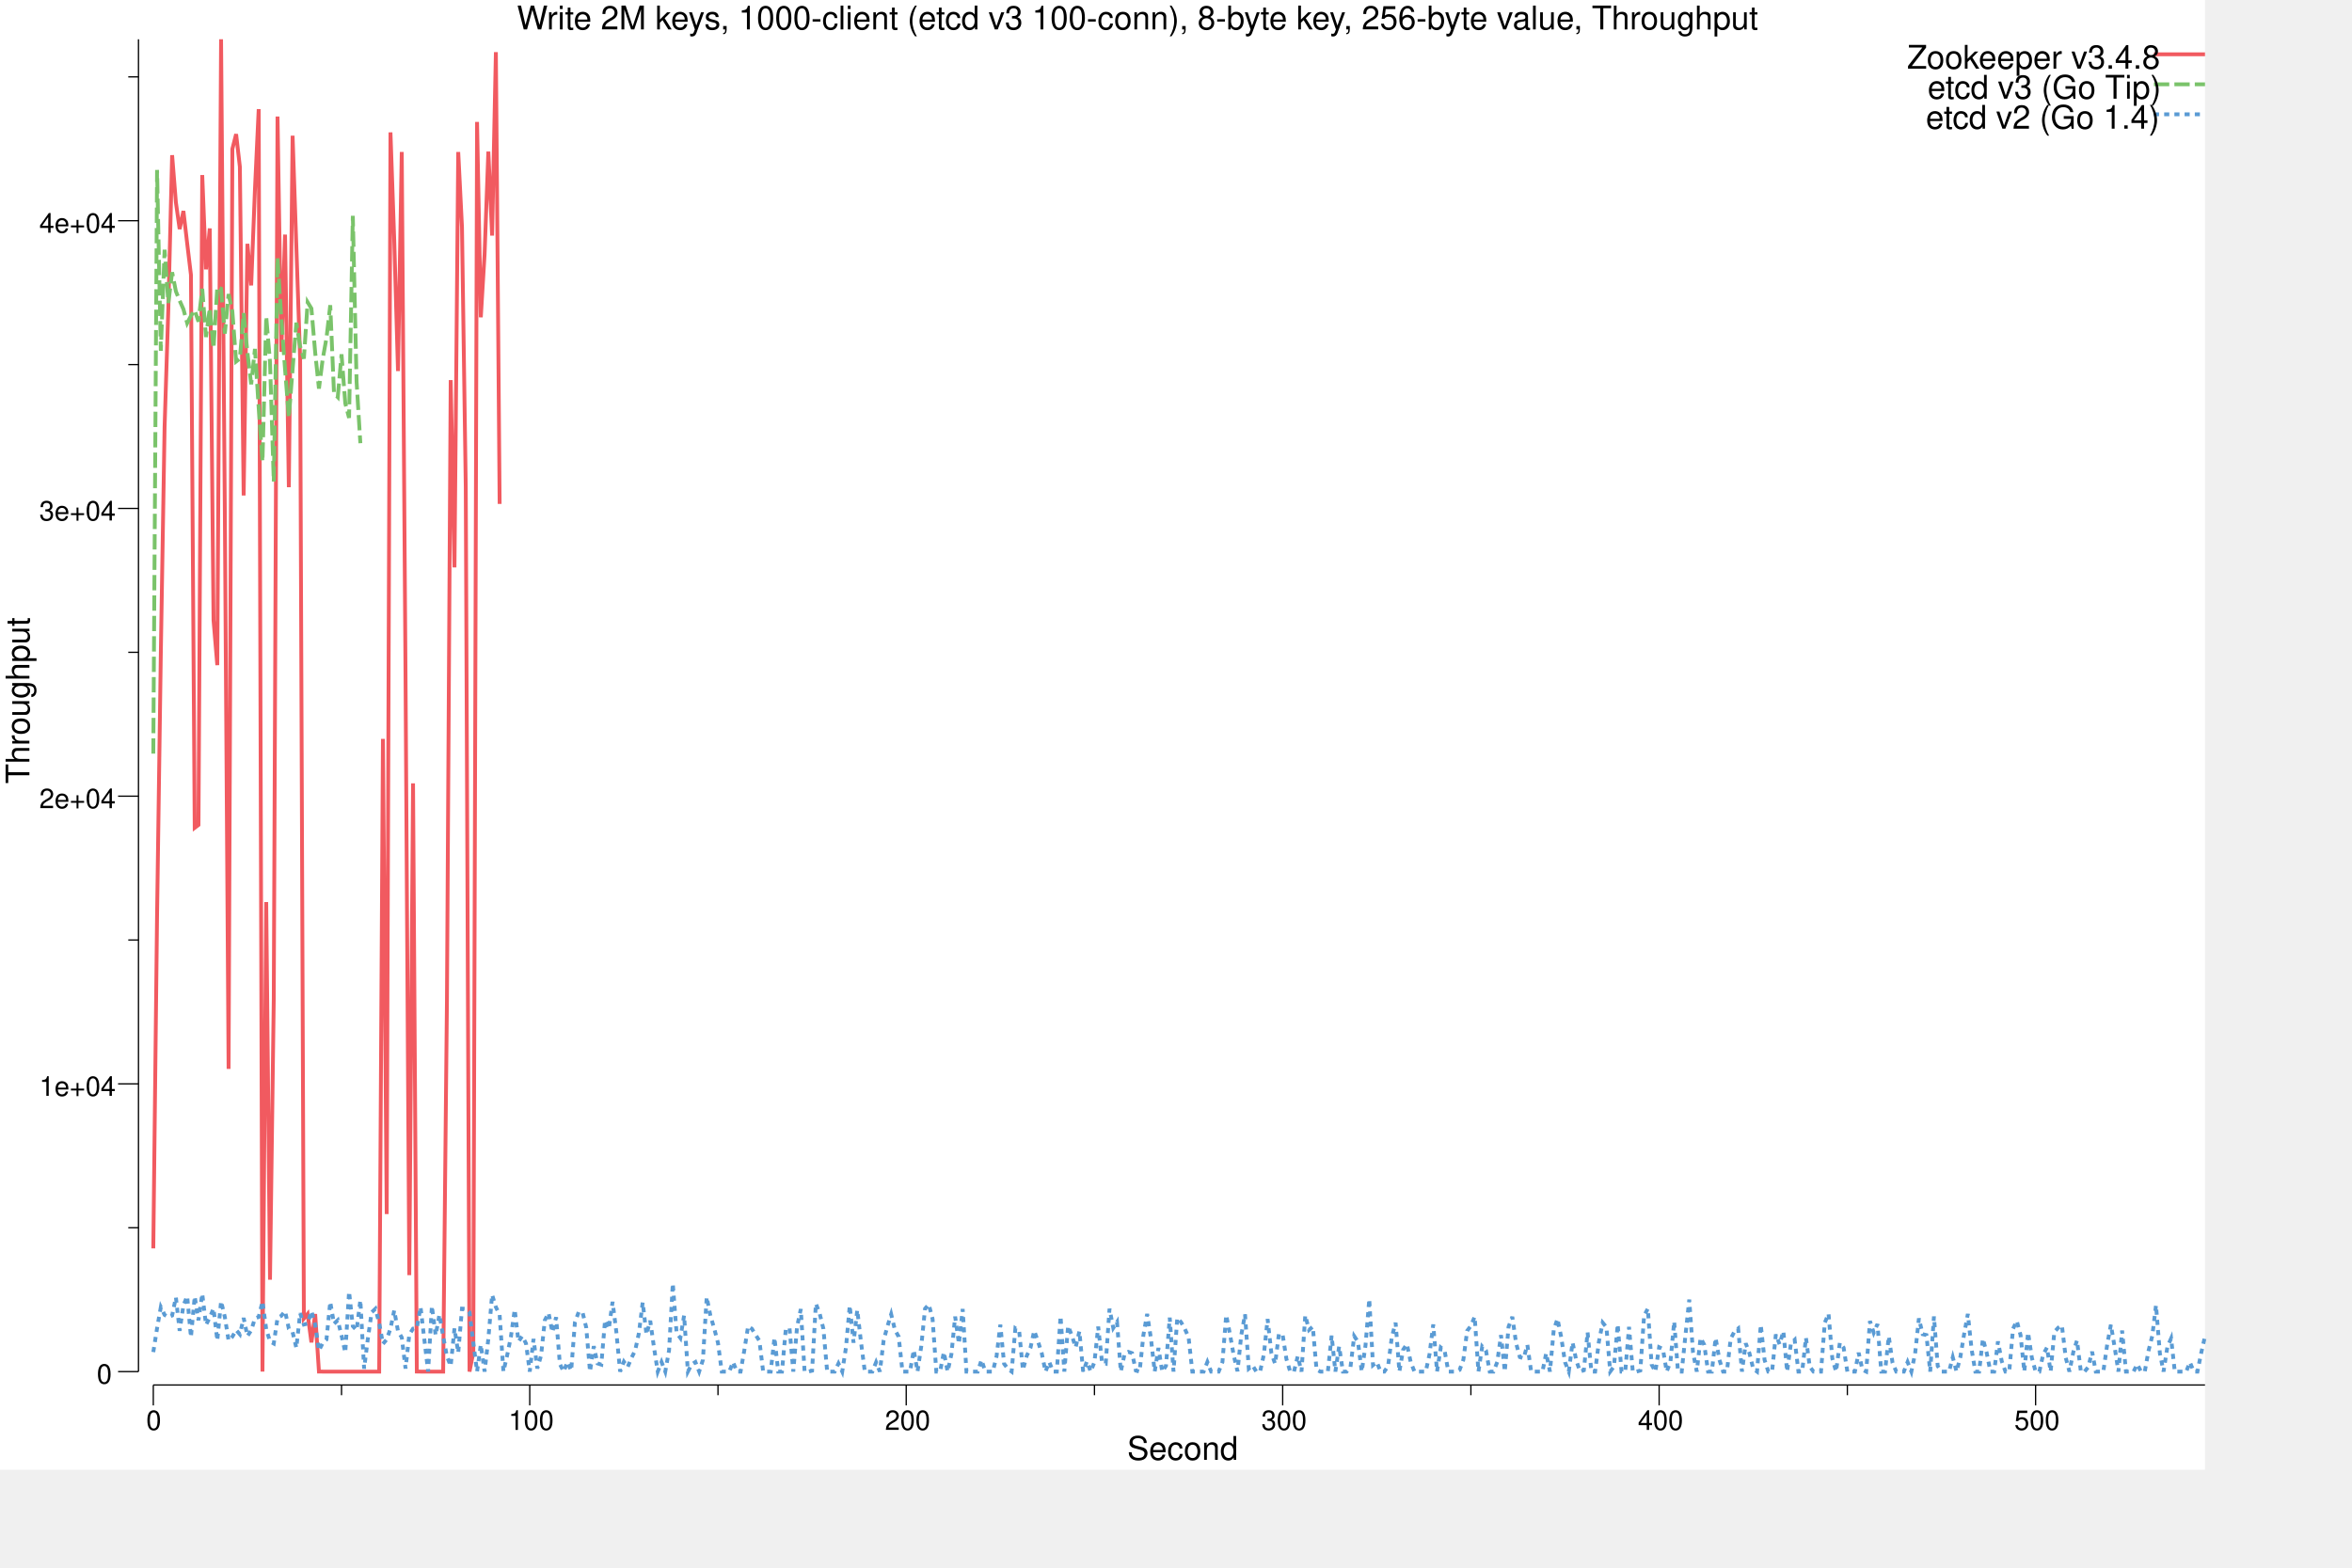
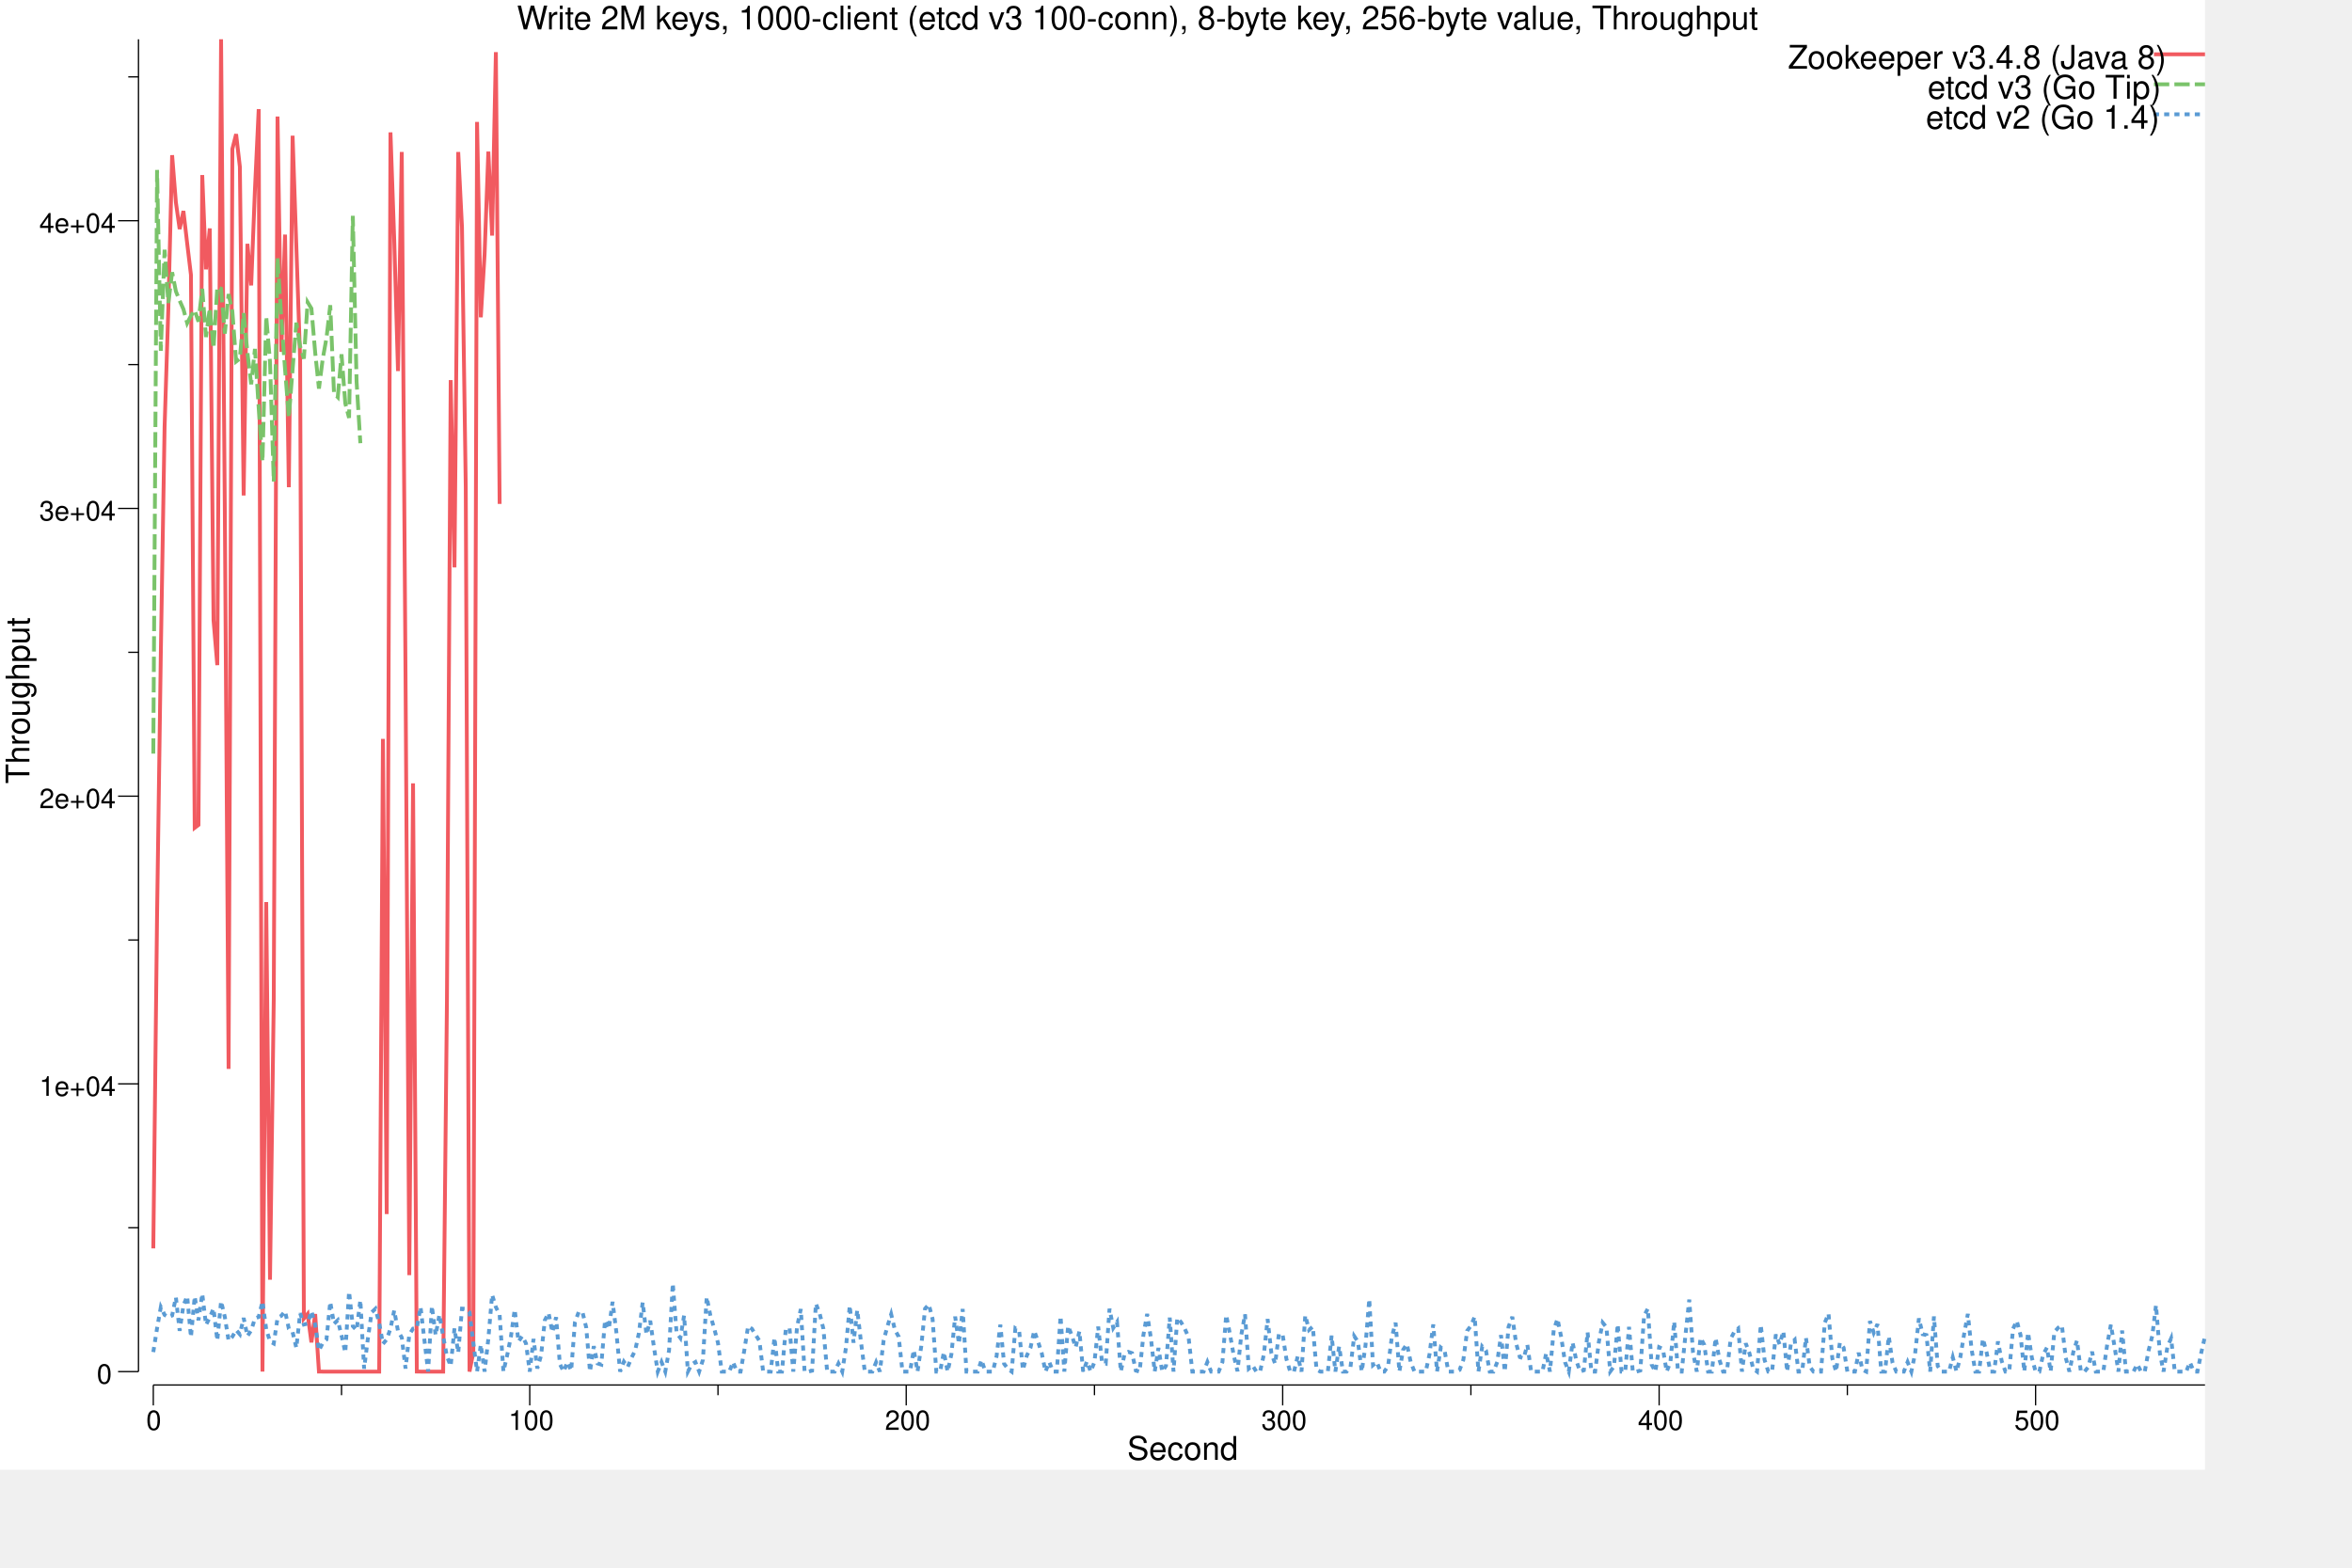
<svg xmlns="http://www.w3.org/2000/svg" width="12in" height="8in">
  <g transform="scale(1, -1) translate(0, -720)">
    <path d="M0,0L1080,0L1080,720L0,720Z" style="fill:#FFFFFF" />
    <text x="253.18" y="-705.6" transform="scale(1, -1)" style="font-family:Helvetica;font-weight:normal;font-style:normal;font-size:12pt">Write 2M keys, 1000-client (etcd v3 100-conn), 8-byte key, 256-byte value, Throughput</text>
    <text x="552.11" y="-4.849" transform="scale(1, -1)" style="font-family:Helvetica;font-weight:normal;font-style:normal;font-size:12pt">Second</text>
    <text x="71.609" y="-19.498" transform="scale(1, -1)" style="font-family:Helvetica;font-weight:normal;font-style:normal;font-size:10pt">0</text>
    <text x="249.05" y="-19.498" transform="scale(1, -1)" style="font-family:Helvetica;font-weight:normal;font-style:normal;font-size:10pt">100</text>
    <text x="433.43" y="-19.498" transform="scale(1, -1)" style="font-family:Helvetica;font-weight:normal;font-style:normal;font-size:10pt">200</text>
    <text x="617.82" y="-19.498" transform="scale(1, -1)" style="font-family:Helvetica;font-weight:normal;font-style:normal;font-size:10pt">300</text>
    <text x="802.21" y="-19.498" transform="scale(1, -1)" style="font-family:Helvetica;font-weight:normal;font-style:normal;font-size:10pt">400</text>
    <text x="986.6" y="-19.498" transform="scale(1, -1)" style="font-family:Helvetica;font-weight:normal;font-style:normal;font-size:10pt">500</text>
    <path d="M75.085,31.498L75.085,41.498" style="fill:none;stroke:#000000;stroke-width:0.625" />
    <path d="M259.47,31.498L259.47,41.498" style="fill:none;stroke:#000000;stroke-width:0.625" />
    <path d="M443.86,31.498L443.86,41.498" style="fill:none;stroke:#000000;stroke-width:0.625" />
    <path d="M628.25,31.498L628.25,41.498" style="fill:none;stroke:#000000;stroke-width:0.625" />
    <path d="M812.64,31.498L812.64,41.498" style="fill:none;stroke:#000000;stroke-width:0.625" />
    <path d="M997.03,31.498L997.03,41.498" style="fill:none;stroke:#000000;stroke-width:0.625" />
    <path d="M167.28,36.498L167.28,41.498" style="fill:none;stroke:#000000;stroke-width:0.625" />
    <path d="M351.67,36.498L351.67,41.498" style="fill:none;stroke:#000000;stroke-width:0.625" />
    <path d="M536.06,36.498L536.06,41.498" style="fill:none;stroke:#000000;stroke-width:0.625" />
    <path d="M720.44,36.498L720.44,41.498" style="fill:none;stroke:#000000;stroke-width:0.625" />
    <path d="M904.83,36.498L904.83,41.498" style="fill:none;stroke:#000000;stroke-width:0.625" />
    <path d="M75.085,41.498L1080,41.498" style="fill:none;stroke:#000000;stroke-width:0.625" />
    <g transform="rotate(90)">
      <text x="336.05" y="14.399" transform="scale(1, -1)" style="font-family:Helvetica;font-weight:normal;font-style:normal;font-size:12pt">Throughput</text>
    </g>
    <text x="47.404" y="-42.186" transform="scale(1, -1)" style="font-family:Helvetica;font-weight:normal;font-style:normal;font-size:10pt">0</text>
    <text x="19.248" y="-183.14" transform="scale(1, -1)" style="font-family:Helvetica;font-weight:normal;font-style:normal;font-size:10pt">1e+04</text>
    <text x="19.248" y="-324.09" transform="scale(1, -1)" style="font-family:Helvetica;font-weight:normal;font-style:normal;font-size:10pt">2e+04</text>
    <text x="19.248" y="-465.04" transform="scale(1, -1)" style="font-family:Helvetica;font-weight:normal;font-style:normal;font-size:10pt">3e+04</text>
    <text x="19.248" y="-605.99" transform="scale(1, -1)" style="font-family:Helvetica;font-weight:normal;font-style:normal;font-size:10pt">4e+04</text>
    <path d="M57.828,48.06L67.828,48.06" style="fill:none;stroke:#000000;stroke-width:0.625" />
    <path d="M57.828,189.01L67.828,189.01" style="fill:none;stroke:#000000;stroke-width:0.625" />
    <path d="M57.828,329.96L67.828,329.96" style="fill:none;stroke:#000000;stroke-width:0.625" />
    <path d="M57.828,470.92L67.828,470.92" style="fill:none;stroke:#000000;stroke-width:0.625" />
    <path d="M57.828,611.87L67.828,611.87" style="fill:none;stroke:#000000;stroke-width:0.625" />
    <path d="M62.828,118.54L67.828,118.54" style="fill:none;stroke:#000000;stroke-width:0.625" />
    <path d="M62.828,259.49L67.828,259.49" style="fill:none;stroke:#000000;stroke-width:0.625" />
    <path d="M62.828,400.44L67.828,400.44" style="fill:none;stroke:#000000;stroke-width:0.625" />
    <path d="M62.828,541.39L67.828,541.39" style="fill:none;stroke:#000000;stroke-width:0.625" />
    <path d="M62.828,682.34L67.828,682.34" style="fill:none;stroke:#000000;stroke-width:0.625" />
    <path d="M67.828,48.06L67.828,700.75" style="fill:none;stroke:#000000;stroke-width:0.625" />
    <path d="M75.085,108.42L76.929,271.5L78.773,400.17L80.617,510.82L82.461,569.19L84.305,643.98L86.149,620.86L87.993,607.78L89.836,616.63L91.68,600.76L93.524,585.34L95.368,314.47L97.212,315.87L99.056,634.24L100.9,588.05L102.74,608.1L104.59,416.11L106.43,394.15L108.28,700.75L110.12,469.28L111.96,196.34L113.81,647.02L115.65,654.29L117.49,638.28L119.34,477.27L121.18,600.56L123.03,580.18L124.87,627.13L126.71,666.53L128.56,48.06L130.4,278.09L132.25,93.08L134.09,230.75L135.93,662.92L137.78,547.62L139.62,605.07L141.47,481.33L143.31,653.52L145.15,599.37L147,544.2L148.84,74.052L150.68,76.335L152.53,62.367L154.37,76.265L156.22,48.074L158.06,48.06L159.9,48.06L161.75,48.06L163.59,48.06L165.44,48.06L167.28,48.06L169.12,48.06L170.97,48.06L172.81,48.06L174.65,48.06L176.5,48.06L178.34,48.06L180.19,48.06L182.03,48.06L183.87,48.06L185.72,48.06L187.56,358.03L189.41,125.23L191.25,655.15L193.09,602.51L194.94,538.21L196.78,645.56L198.63,388.6L200.47,95.307L202.31,336.25L204.16,48.088L206,48.06L207.84,48.06L209.69,48.06L211.53,48.06L213.38,48.06L215.22,48.06L217.06,48.06L218.91,229.59L220.75,533.79L222.6,442.03L224.44,645.54L226.28,608.77L228.13,481.32L229.97,48.06L231.82,57.462L233.66,660.27L235.5,564.54L237.35,595.43L239.19,645.75L241.03,604.59L242.88,694.45L244.72,473.14" style="fill:none;stroke:#F15A60;stroke-width:1.875" />
    <path d="M75.085,350.81L76.929,636.75L78.773,548.13L80.617,597.66L82.461,571.56L84.305,586.62L86.149,577.29L87.993,572.71L89.836,568.54L91.68,561.72L93.524,565.28L95.368,568.05L97.212,562.44L99.056,578.53L100.9,554.88L102.74,569.03L104.59,549.4L106.43,579.39L108.28,578.57L110.12,556.56L111.96,575.94L113.81,567.4L115.65,542.89L117.49,544.35L119.34,566.59L121.18,547.34L123.03,531.72L124.87,549.07L126.71,520.14L128.56,493.91L130.4,564.94L132.25,542.65L134.09,484.12L135.93,593.74L137.78,563.87L139.62,539.01L141.47,515.44L143.31,539.05L145.15,561.93L147,550.26L148.84,544.28L150.68,571.94L152.53,568.89L154.37,547.35L156.22,529.61L158.06,544.13L159.9,554.33L161.75,570.5L163.59,527.34L165.44,525.44L167.28,546.44L169.12,522.39L170.97,515.27L172.81,614.26L174.65,533.06L176.5,502.88" style="fill:none;stroke:#7AC36A;stroke-width:1.875;stroke-dasharray:7.5,2.5" />
    <path d="M75.085,57.631L76.929,69.302L78.773,79.662L80.617,75.842L82.461,74.728L84.305,75.546L86.149,84.454L87.993,68.033L89.836,80.507L91.68,85.004L93.524,64.932L95.368,84.905L97.212,73.192L99.056,86.23L100.9,70.965L102.74,74.531L104.59,78.985L106.43,63.283L108.28,82.537L110.12,74.841L111.96,63.283L113.81,65.158L115.65,68.442L117.49,66.314L119.34,74.334L121.18,65.44L123.03,68.259L124.87,74.122L126.71,74.813L128.56,82.41L130.4,68.808L132.25,62.846L134.09,61.817L135.93,74.334L137.78,75.391L139.62,77.674L141.47,69.062L143.31,67.399L145.15,59.675L147,76.674L148.84,71.12L150.68,71.599L152.53,77.702L154.37,71.106L156.22,58.378L158.06,62.057L159.9,63.762L161.75,82.213L163.59,71.472L165.44,73.234L167.28,65.764L169.12,57.391L170.97,87.273L172.81,70.317L174.65,68.315L176.5,83.073L178.34,49.47L180.19,64.326L182.03,77.096L183.87,78.83L185.72,71.909L187.56,61.634L189.41,63.805L191.25,69.133L193.09,78.027L194.94,67.892L196.78,64.805L198.63,49.54L200.47,66.201L202.31,69.119L204.16,69.372L206,79.704L207.84,63.706L209.69,48.06L211.53,80.211L213.38,65.877L215.22,75.941L217.06,65.285L218.91,55.517L220.75,50.795L222.6,69.203L224.44,57.293L226.28,78.915L228.13,78.802L229.97,77.054L231.82,62.184L233.66,48.06L235.5,61.282L237.35,48.06L239.19,64.171L241.03,85.709L242.88,79.676L244.72,75.898L246.57,48.06L248.41,56.066L250.25,65.172L252.1,78.464L253.94,62.804L255.79,65.468L257.63,61.845L259.47,48.06L261.32,64.072L263.16,49.597L265.01,55.911L266.85,73.22L268.69,76.772L270.54,67.357L272.38,74.714L274.22,51.753L276.07,48.06L277.91,52.754L279.76,48.497L281.6,72.248L283.44,77.223L285.29,77.237L287.13,69.682L288.98,48.06L290.82,60.52L292.66,52.077L294.51,51.471L296.35,73.262L298.19,68.978L300.04,82.241L301.88,67.512L303.73,48.06L305.57,52.909L307.41,50.273L309.26,54.699L311.1,58.434L312.95,66.99L314.79,81.987L316.63,66.285L318.48,72.981L320.32,59.858L322.17,48.06L324.01,52.754L325.85,48.06L327.7,58.463L329.54,91.234L331.38,67.061L333.23,64.538L335.07,75.546L336.92,48.06L338.76,51.584L340.6,52.754L342.45,48.06L344.29,53.825L346.14,84.595L347.98,75.334L349.82,69.203L351.67,62.085L353.51,48.06L355.36,48.06L357.2,48.06L359.04,52.754L360.89,48.06L362.73,48.06L364.57,58.533L366.42,70.288L368.26,69.048L370.11,66.046L371.95,63.128L373.79,48.06L375.64,48.06L377.48,48.06L379.33,64.679L381.17,48.06L383.01,48.06L384.86,68.639L386.7,69.499L388.55,48.06L390.39,69.936L392.23,78.703L394.08,48.06L395.92,48.06L397.76,48.511L399.61,81.367L401.45,76.561L403.3,69.02L405.14,48.06L406.98,48.06L408.83,48.06L410.67,52.035L412.52,48.06L414.36,59.872L416.2,80.423L418.05,62.198L419.89,78.266L421.73,62.381L423.58,48.06L425.42,48.06L427.27,48.06L429.11,52.641L430.95,48.06L432.8,63.339L434.64,70.176L436.49,76.166L438.33,68.456L440.17,65.186L442.02,48.06L443.86,48.06L445.71,48.06L447.55,58.618L449.39,48.06L451.24,60.577L453.08,78.886L454.92,81.001L456.77,73.869L458.61,48.06L460.46,48.06L462.3,57.631L464.14,48.06L465.99,56.546L467.83,75.024L469.68,61.704L471.52,78.746L473.36,48.06L475.21,48.06L477.05,48.06L478.9,48.06L480.74,53.783L482.58,48.06L484.43,48.06L486.27,48.06L488.11,55.573L489.96,71.064L491.8,51.908L493.65,49.442L495.49,48.06L497.33,69.259L499.18,68.033L501.02,48.878L502.87,55.77L504.71,59.661L506.55,68.075L508.4,62.86L510.24,57.067L512.08,48.06L513.93,52.768L515.77,48.06L517.62,48.06L519.46,75.222L521.3,48.06L523.15,70.415L524.99,65.75L526.84,59.928L528.68,67.808L530.52,48.06L532.37,53.078L534.21,48.06L536.06,52.754L537.9,70.105L539.74,52.74L541.59,52.049L543.43,78.872L545.27,69.443L547.12,72.332L548.96,48.074L550.81,56.687L552.65,57.73L554.49,57.095L556.34,48.554L558.18,48.06L560.03,65.947L561.87,76.321L563.71,64.411L565.56,48.06L567.4,59.661L569.25,48.06L571.09,50.865L572.93,74.503L574.78,48.06L576.62,74.348L578.46,72.29L580.31,69.006L582.15,64.96L584,48.06L585.84,48.06L587.68,48.06L589.53,48.06L591.37,52.768L593.22,48.06L595.06,48.06L596.9,48.06L598.75,52.768L600.59,75.786L602.44,66.328L604.28,55.954L606.12,48.229L607.97,66.003L609.81,76.138L611.65,49.512L613.5,51.048L615.34,48.06L617.19,48.06L619.03,56.419L620.87,73.812L622.72,57.011L624.56,51.866L626.41,66.624L628.25,65.975L630.09,54.178L631.94,48.06L633.78,48.06L635.62,55.587L637.47,48.06L639.31,75.616L641.16,68.484L643,70.077L644.84,48.991L646.69,48.06L648.53,48.06L650.38,48.06L652.22,65.679L654.06,48.074L655.91,60.408L657.75,48.06L659.6,48.06L661.44,50.132L663.28,65.44L665.13,62.649L666.97,48.06L668.81,60.831L670.66,83.608L672.5,51.232L674.35,52.754L676.19,48.06L678.03,48.06L679.88,50.795L681.72,65.101L683.57,71.994L685.41,48.06L687.25,58.787L689.1,61.549L690.94,52.768L692.79,48.06L694.63,48.06L696.47,48.06L698.32,48.06L700.16,56.503L702,71.176L703.85,48.06L705.69,59.872L707.54,58.463L709.38,48.06L711.22,48.06L713.07,48.06L714.91,48.892L716.76,53.924L718.6,68.047L720.44,70.458L722.29,74.954L724.13,48.06L725.98,60.379L727.82,58.42L729.66,48.06L731.51,48.06L733.35,52.768L735.19,65.947L737.04,48.06L738.88,70.007L740.73,74.912L742.57,61.986L744.41,55.178L746.26,54.558L748.1,61.169L749.95,48.06L751.79,48.06L753.63,48.06L755.48,48.06L757.32,57.095L759.16,48.06L761.01,68.47L762.85,73.953L764.7,64.819L766.54,52.655L768.38,48.06L770.23,62.381L772.07,53.459L773.92,48.06L775.76,48.709L777.6,67.314L779.45,48.06L781.29,48.06L783.14,62.776L784.98,72.05L786.82,69.795L788.67,48.06L790.51,50.569L792.35,71.247L794.2,48.06L796.04,48.06L797.89,69.978L799.73,48.06L801.57,48.06L803.42,48.582L805.26,75.419L807.11,78.915L808.95,51.514L810.79,48.06L812.64,60.013L814.48,59.153L816.33,48.06L818.17,52.754L820.01,72.6L821.86,48.06L823.7,48.06L825.54,66.003L827.39,83.355L829.23,57.391L831.08,48.06L832.92,64.58L834.76,61.155L836.61,48.06L838.45,48.06L840.3,64.538L842.14,53.924L843.98,48.06L845.83,48.06L847.67,64.115L849.52,67.709L851.36,69.161L853.2,48.06L855.05,61.916L856.89,56.997L858.73,49.413L860.58,48.06L862.42,70.979L864.27,53.783L866.11,48.06L867.95,48.06L869.8,66.285L871.64,61.423L873.49,67.864L875.33,48.06L877.17,61.845L879.02,63.621L880.86,48.06L882.7,48.06L884.55,64.65L886.39,50.527L888.24,48.06L890.08,48.06L891.92,48.06L893.77,72.008L895.61,76.448L897.46,54.516L899.3,48.06L901.14,62.184L902.99,59.787L904.83,48.06L906.68,48.06L908.52,48.06L910.36,57.307L912.21,48.962L914.05,48.06L915.89,72.84L917.74,67.117L919.58,71.36L921.43,48.06L923.27,48.06L925.11,65.341L926.96,52.345L928.8,48.06L930.65,48.06L932.49,48.06L934.33,52.754L936.18,48.06L938.02,56.954L939.87,74.15L941.71,66.384L943.55,65.961L945.4,48.06L947.24,75.081L949.08,50.809L950.93,48.06L952.77,48.06L954.62,48.06L956.46,55.066L958.3,48.06L960.15,55.094L961.99,66.243L963.84,76.321L965.68,58.956L967.52,48.06L969.37,48.06L971.21,64.171L973.05,57.363L974.9,48.06L976.74,48.06L978.59,62.86L980.43,53.219L982.27,48.06L984.12,48.06L985.96,69.006L987.81,72.924L989.65,66.018L991.49,48.06L993.34,67.23L995.18,54.896L997.03,48.06L998.87,48.06L1000.7,56.334L1002.6,59.872L1004.4,48.06L1006.2,67.427L1008.1,69.555L1009.9,70.697L1011.8,54.798L1013.6,48.06L1015.5,57.631L1017.3,63.354L1019.2,48.06L1021,48.06L1022.8,50.259L1024.7,57.828L1026.5,48.06L1028.4,48.06L1030.2,48.06L1032.1,61.352L1033.9,71.035L1035.7,60.267L1037.6,48.06L1039.4,68.188L1041.3,48.06L1043.1,48.06L1045,48.06L1046.8,51.683L1048.7,48.06L1050.5,48.06L1052.3,58.11L1054.2,65.693L1056,80.578L1057.9,56.983L1059.7,48.06L1061.6,60.295L1063.4,64.326L1065.2,48.06L1067.1,48.06L1068.9,48.06L1070.8,48.06L1072.6,52.655L1074.5,48.06L1076.3,48.06L1078.2,57.462L1080,65.355" style="fill:none;stroke:#5A9BD4;stroke-width:1.875;stroke-dasharray:2.5,2.5" />
    <path d="M1055,693.4L1080,693.4" style="fill:none;stroke:#F15A60;stroke-width:1.875" />
-     <text x="934.09" y="-686.35" transform="scale(1, -1)" style="font-family:Helvetica;font-weight:normal;font-style:normal;font-size:12pt">Zookeeper v3.4.8</text>
+     <text x="875.74" y="-686.35" transform="scale(1, -1)" style="font-family:Helvetica;font-weight:normal;font-style:normal;font-size:12pt">Zookeeper v3.4.8 (Java 8)</text>
    <path d="M1055,678.7L1080,678.7" style="fill:none;stroke:#7AC36A;stroke-width:1.875;stroke-dasharray:7.5,2.5" />
    <text x="944.13" y="-671.65" transform="scale(1, -1)" style="font-family:Helvetica;font-weight:normal;font-style:normal;font-size:12pt">etcd v3 (Go Tip)</text>
    <path d="M1055,664L1080,664" style="fill:none;stroke:#5A9BD4;stroke-width:1.875;stroke-dasharray:2.5,2.5" />
    <text x="943.28" y="-656.95" transform="scale(1, -1)" style="font-family:Helvetica;font-weight:normal;font-style:normal;font-size:12pt">etcd v2 (Go 1.4)</text>
  </g>
</svg>
